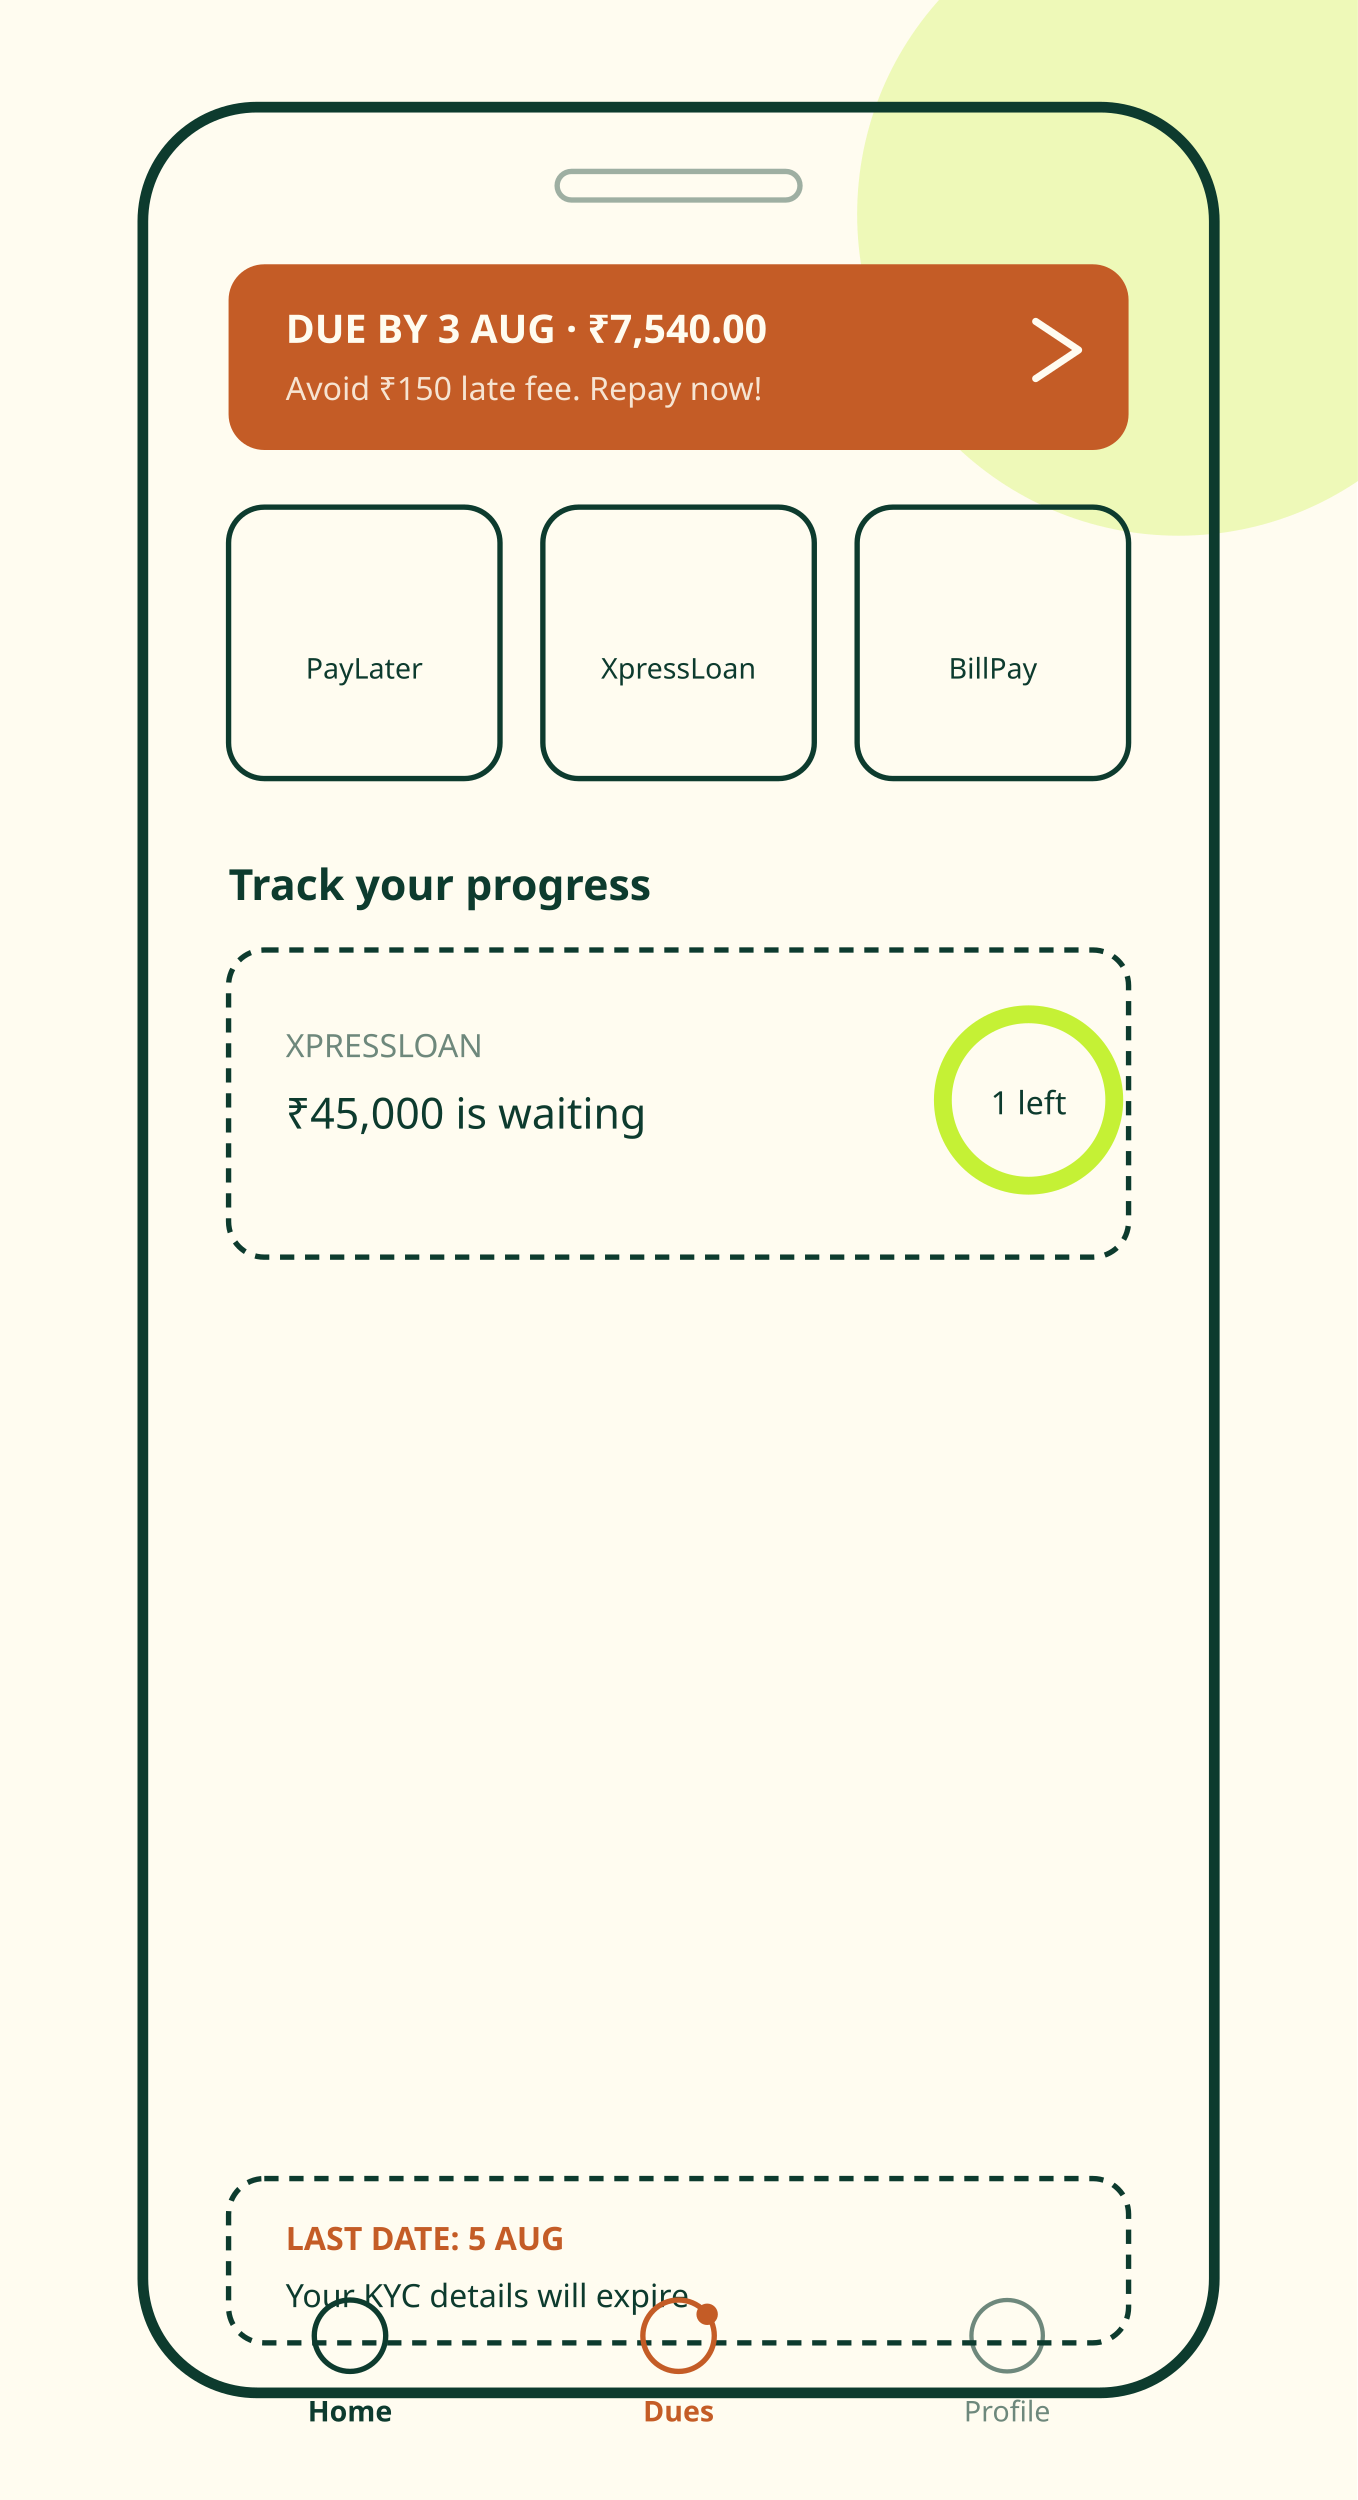
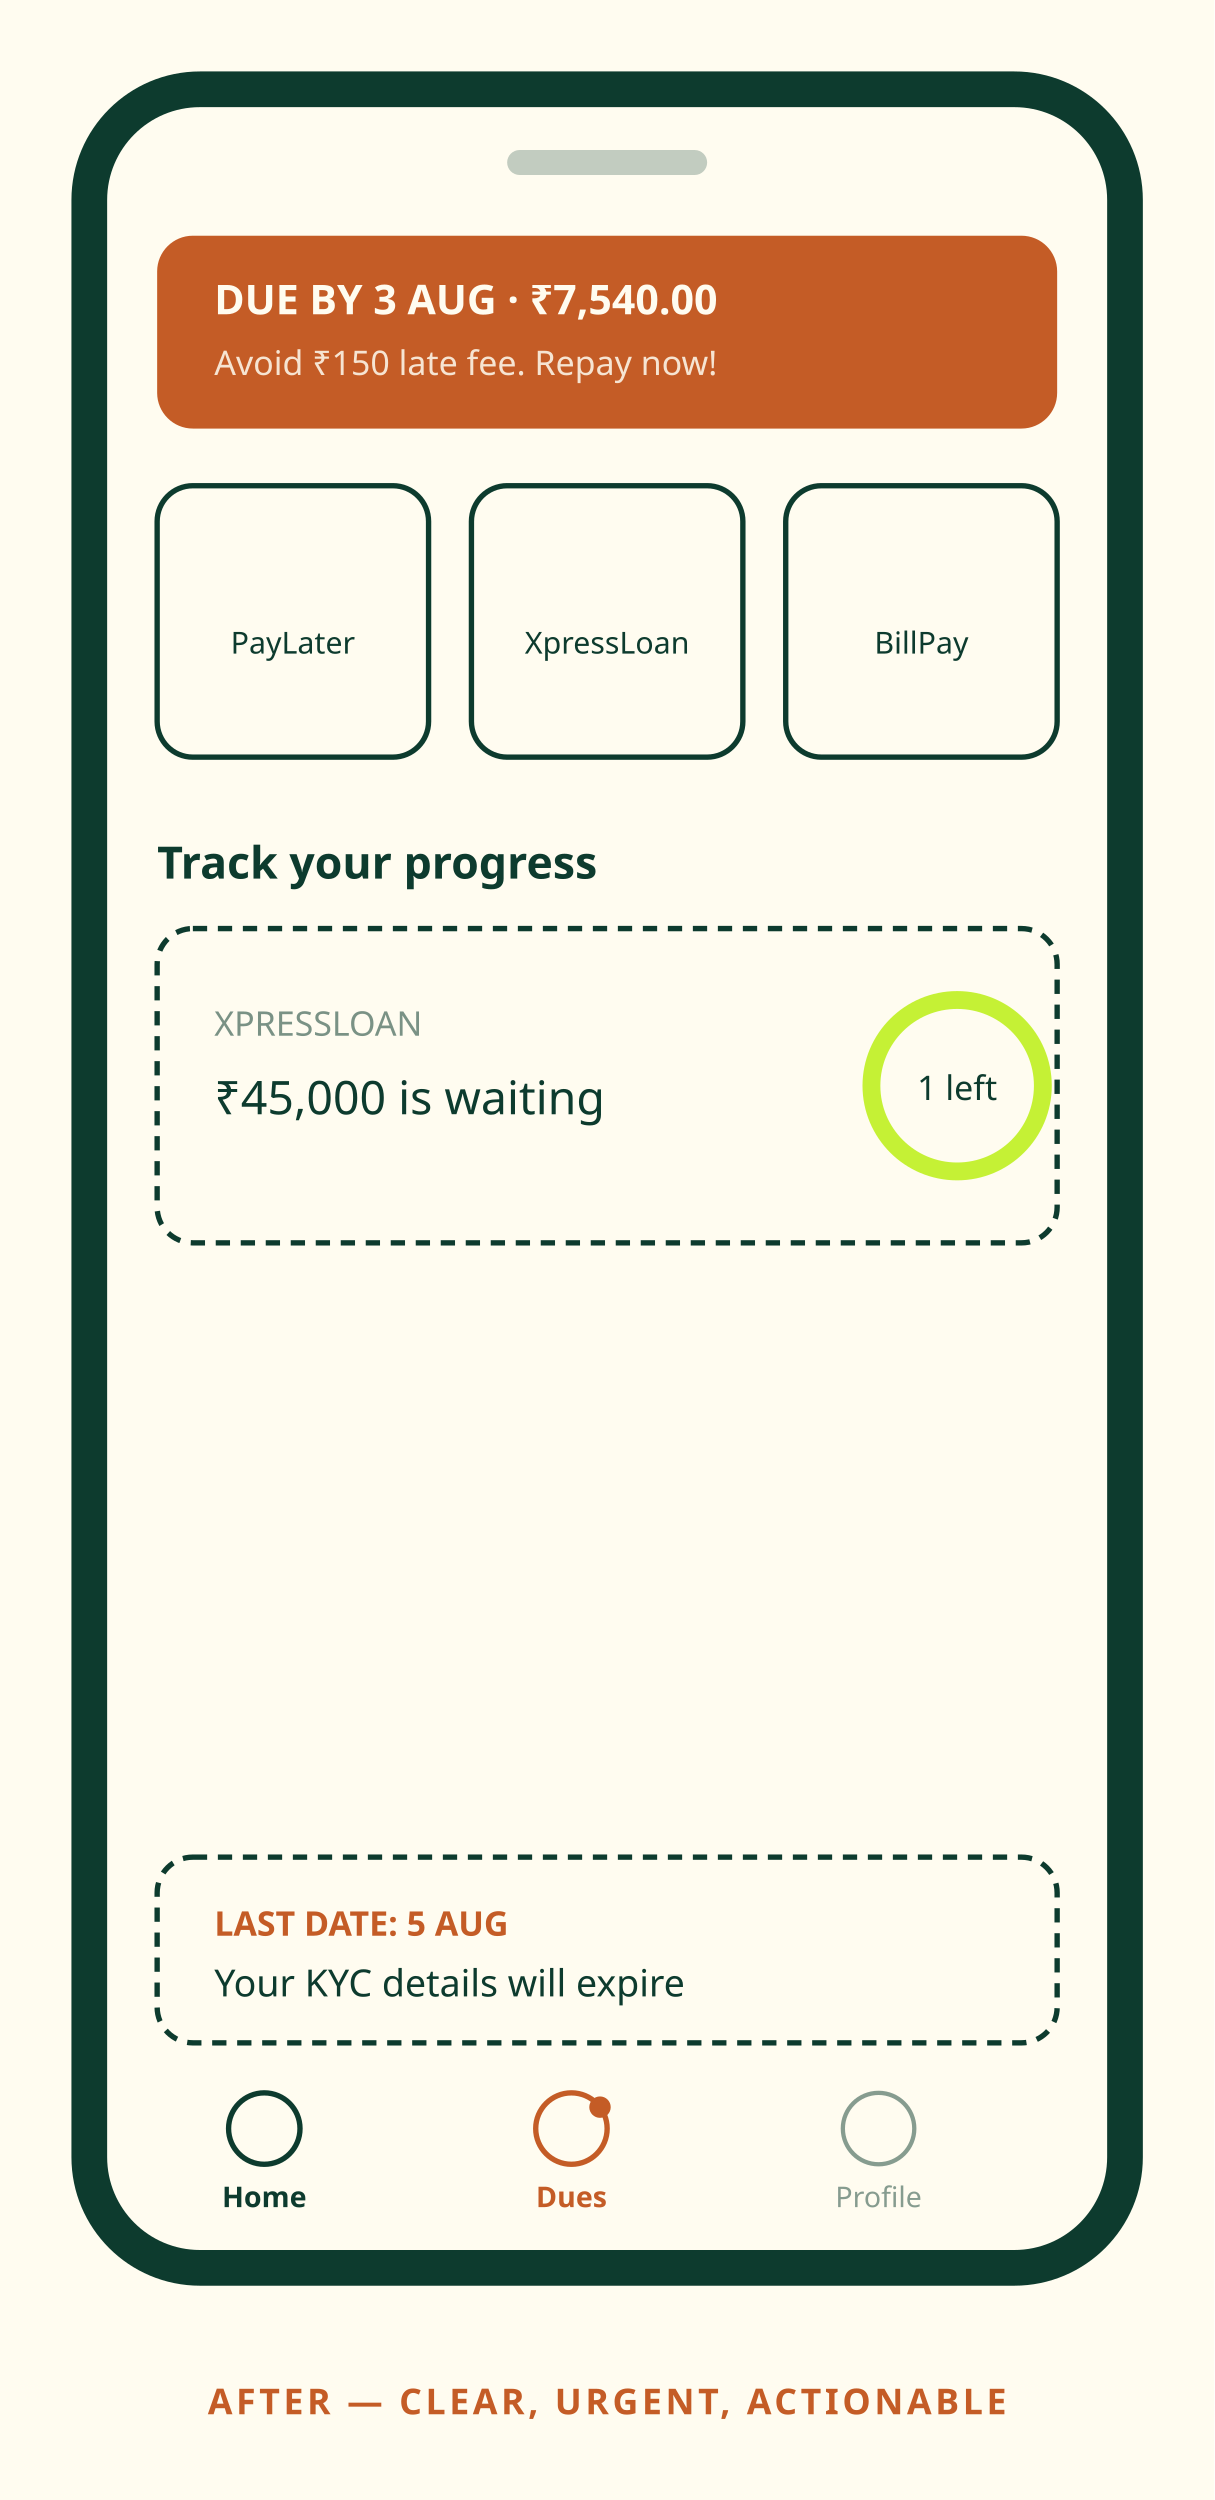
- <svg xmlns="http://www.w3.org/2000/svg" viewBox="0 0 380 700" width="380" height="700">
-   <rect width="380" height="700" fill="#FFFCF0" />
-   <circle cx="330" cy="60" r="90" fill="#C5F135" opacity="0.3" />
-   <g transform="translate(40,30)">
-     <rect x="0" y="0" width="300" height="640" rx="32" fill="none" stroke="#0D3B2E" stroke-width="3" />
-     <rect x="116" y="18" width="68" height="8" rx="4" fill="none" stroke="#0D3B2E" stroke-width="1.5" opacity="0.4" />
+ <svg xmlns="http://www.w3.org/2000/svg" viewBox="0 0 340 700" width="340" height="700">
+   <rect width="340" height="700" fill="#FFFCF0" />
+   <g transform="translate(20,20)">
+     <rect x="0" y="0" width="300" height="620" rx="36" fill="#0D3B2E" />
+     <rect x="10" y="10" width="280" height="600" rx="26" fill="#FFFCF0" />
+     <rect x="122" y="22" width="56" height="7" rx="3.5" fill="#0D3B2E" opacity="0.25" />
    <g font-family="'Space Grotesk', sans-serif" fill="#0D3B2E">
-       <rect x="24" y="44" width="252" height="52" rx="10" fill="#C45C26" />
-       <text x="40" y="66" font-size="11" font-weight="700" fill="#FFFCF0">DUE BY 3 AUG · ₹7,540.00</text>
-       <text x="40" y="82" font-size="9" fill="#FFFCF0" opacity="0.85">Avoid ₹150 late fee. Repay now!</text>
-       <path d="M250 60 L262 68 L250 76" stroke="#FFFCF0" stroke-width="2" fill="none" stroke-linecap="round" stroke-linejoin="round" />
-       <rect x="24" y="112" width="76" height="76" rx="10" fill="none" stroke="#0D3B2E" stroke-width="1.5" />
-       <text x="62" y="160" text-anchor="middle" font-size="8">PayLater</text>
-       <rect x="112" y="112" width="76" height="76" rx="10" fill="none" stroke="#0D3B2E" stroke-width="1.5" />
-       <text x="150" y="160" text-anchor="middle" font-size="8">XpressLoan</text>
-       <rect x="200" y="112" width="76" height="76" rx="10" fill="none" stroke="#0D3B2E" stroke-width="1.5" />
-       <text x="238" y="160" text-anchor="middle" font-size="8">BillPay</text>
-       <text x="24" y="222" font-size="12" font-weight="700">Track your progress</text>
-       <rect x="24" y="236" width="252" height="86" rx="10" fill="none" stroke="#0D3B2E" stroke-width="1.5" stroke-dasharray="4 3" />
-       <text x="40" y="266" font-size="9" opacity="0.6">XPRESSLOAN</text>
-       <text x="40" y="286" font-size="12">₹45,000 is waiting</text>
-       <circle cx="248" cy="278" r="24" fill="none" stroke="#C5F135" stroke-width="5" />
-       <text x="248" y="282" text-anchor="middle" font-size="9">1 left</text>
-       <rect x="24" y="580" width="252" height="46" rx="10" fill="none" stroke="#0D3B2E" stroke-width="1.5" stroke-dasharray="4 3" />
-       <text x="40" y="600" font-size="9" fill="#C45C26" font-weight="700">LAST DATE: 5 AUG</text>
-       <text x="40" y="616" font-size="9">Your KYC details will expire</text>
+       <rect x="24" y="46" width="252" height="54" rx="10" fill="#C45C26" />
+       <text x="40" y="68" font-size="11.5" font-weight="700" fill="#FFFCF0">DUE BY 3 AUG · ₹7,540.00</text>
+       <text x="40" y="85" font-size="9.5" fill="#FFFCF0" opacity="0.85">Avoid ₹150 late fee. Repay now!</text>
+       <rect x="24" y="116" width="76" height="76" rx="10" fill="none" stroke="#0D3B2E" stroke-width="1.5" />
+       <text x="62" y="163" text-anchor="middle" font-size="8.5">PayLater</text>
+       <rect x="112" y="116" width="76" height="76" rx="10" fill="none" stroke="#0D3B2E" stroke-width="1.5" />
+       <text x="150" y="163" text-anchor="middle" font-size="8.5">XpressLoan</text>
+       <rect x="200" y="116" width="76" height="76" rx="10" fill="none" stroke="#0D3B2E" stroke-width="1.5" />
+       <text x="238" y="163" text-anchor="middle" font-size="8.5">BillPay</text>
+       <text x="24" y="226" font-size="12.5" font-weight="700">Track your progress</text>
+       <rect x="24" y="240" width="252" height="88" rx="10" fill="none" stroke="#0D3B2E" stroke-width="1.5" stroke-dasharray="4 3" />
+       <text x="40" y="270" font-size="9.5" opacity="0.55">XPRESSLOAN</text>
+       <text x="40" y="292" font-size="13">₹45,000 is waiting</text>
+       <circle cx="248" cy="284" r="24" fill="none" stroke="#C5F135" stroke-width="5" />
+       <text x="248" y="288" text-anchor="middle" font-size="9.5">1 left</text>
+       <rect x="24" y="500" width="252" height="52" rx="10" fill="none" stroke="#0D3B2E" stroke-width="1.5" stroke-dasharray="4 3" />
+       <text x="40" y="522" font-size="9.5" fill="#C45C26" font-weight="700">LAST DATE: 5 AUG</text>
+       <text x="40" y="539" font-size="10.5">Your KYC details will expire</text>
    </g>
-     <g transform="translate(28,614)" font-family="'Space Grotesk', sans-serif" fill="#0D3B2E">
-       <circle cx="30" cy="10" r="10" fill="none" stroke="#0D3B2E" stroke-width="1.5" />
-       <text x="30" y="34" text-anchor="middle" font-size="8" font-weight="700">Home</text>
-       <circle cx="122" cy="10" r="10" fill="none" stroke="#C45C26" stroke-width="1.5" />
-       <circle cx="130" cy="4" r="3" fill="#C45C26" />
-       <text x="122" y="34" text-anchor="middle" font-size="8" font-weight="700" fill="#C45C26">Dues</text>
-       <circle cx="214" cy="10" r="10" fill="none" stroke="#0D3B2E" stroke-width="1.2" opacity="0.6" />
-       <text x="214" y="34" text-anchor="middle" font-size="8" opacity="0.6">Profile</text>
+     <g transform="translate(28,566)" font-family="'Space Grotesk', sans-serif" fill="#0D3B2E">
+       <circle cx="26" cy="10" r="10" fill="none" stroke="#0D3B2E" stroke-width="1.5" />
+       <text x="26" y="32" text-anchor="middle" font-size="8" font-weight="700">Home</text>
+       <circle cx="112" cy="10" r="10" fill="none" stroke="#C45C26" stroke-width="1.5" />
+       <circle cx="120" cy="4" r="3" fill="#C45C26" />
+       <text x="112" y="32" text-anchor="middle" font-size="8" font-weight="700" fill="#C45C26">Dues</text>
+       <circle cx="198" cy="10" r="10" fill="none" stroke="#0D3B2E" stroke-width="1.2" opacity="0.5" />
+       <text x="198" y="32" text-anchor="middle" font-size="8" opacity="0.5">Profile</text>
    </g>
  </g>
+   <g transform="translate(20,656)" font-family="'Space Grotesk', sans-serif">
+     <text x="150" y="20" text-anchor="middle" font-size="10" fill="#C45C26" font-weight="700" letter-spacing="1">AFTER — CLEAR, URGENT, ACTIONABLE</text>
+   </g>
</svg>
